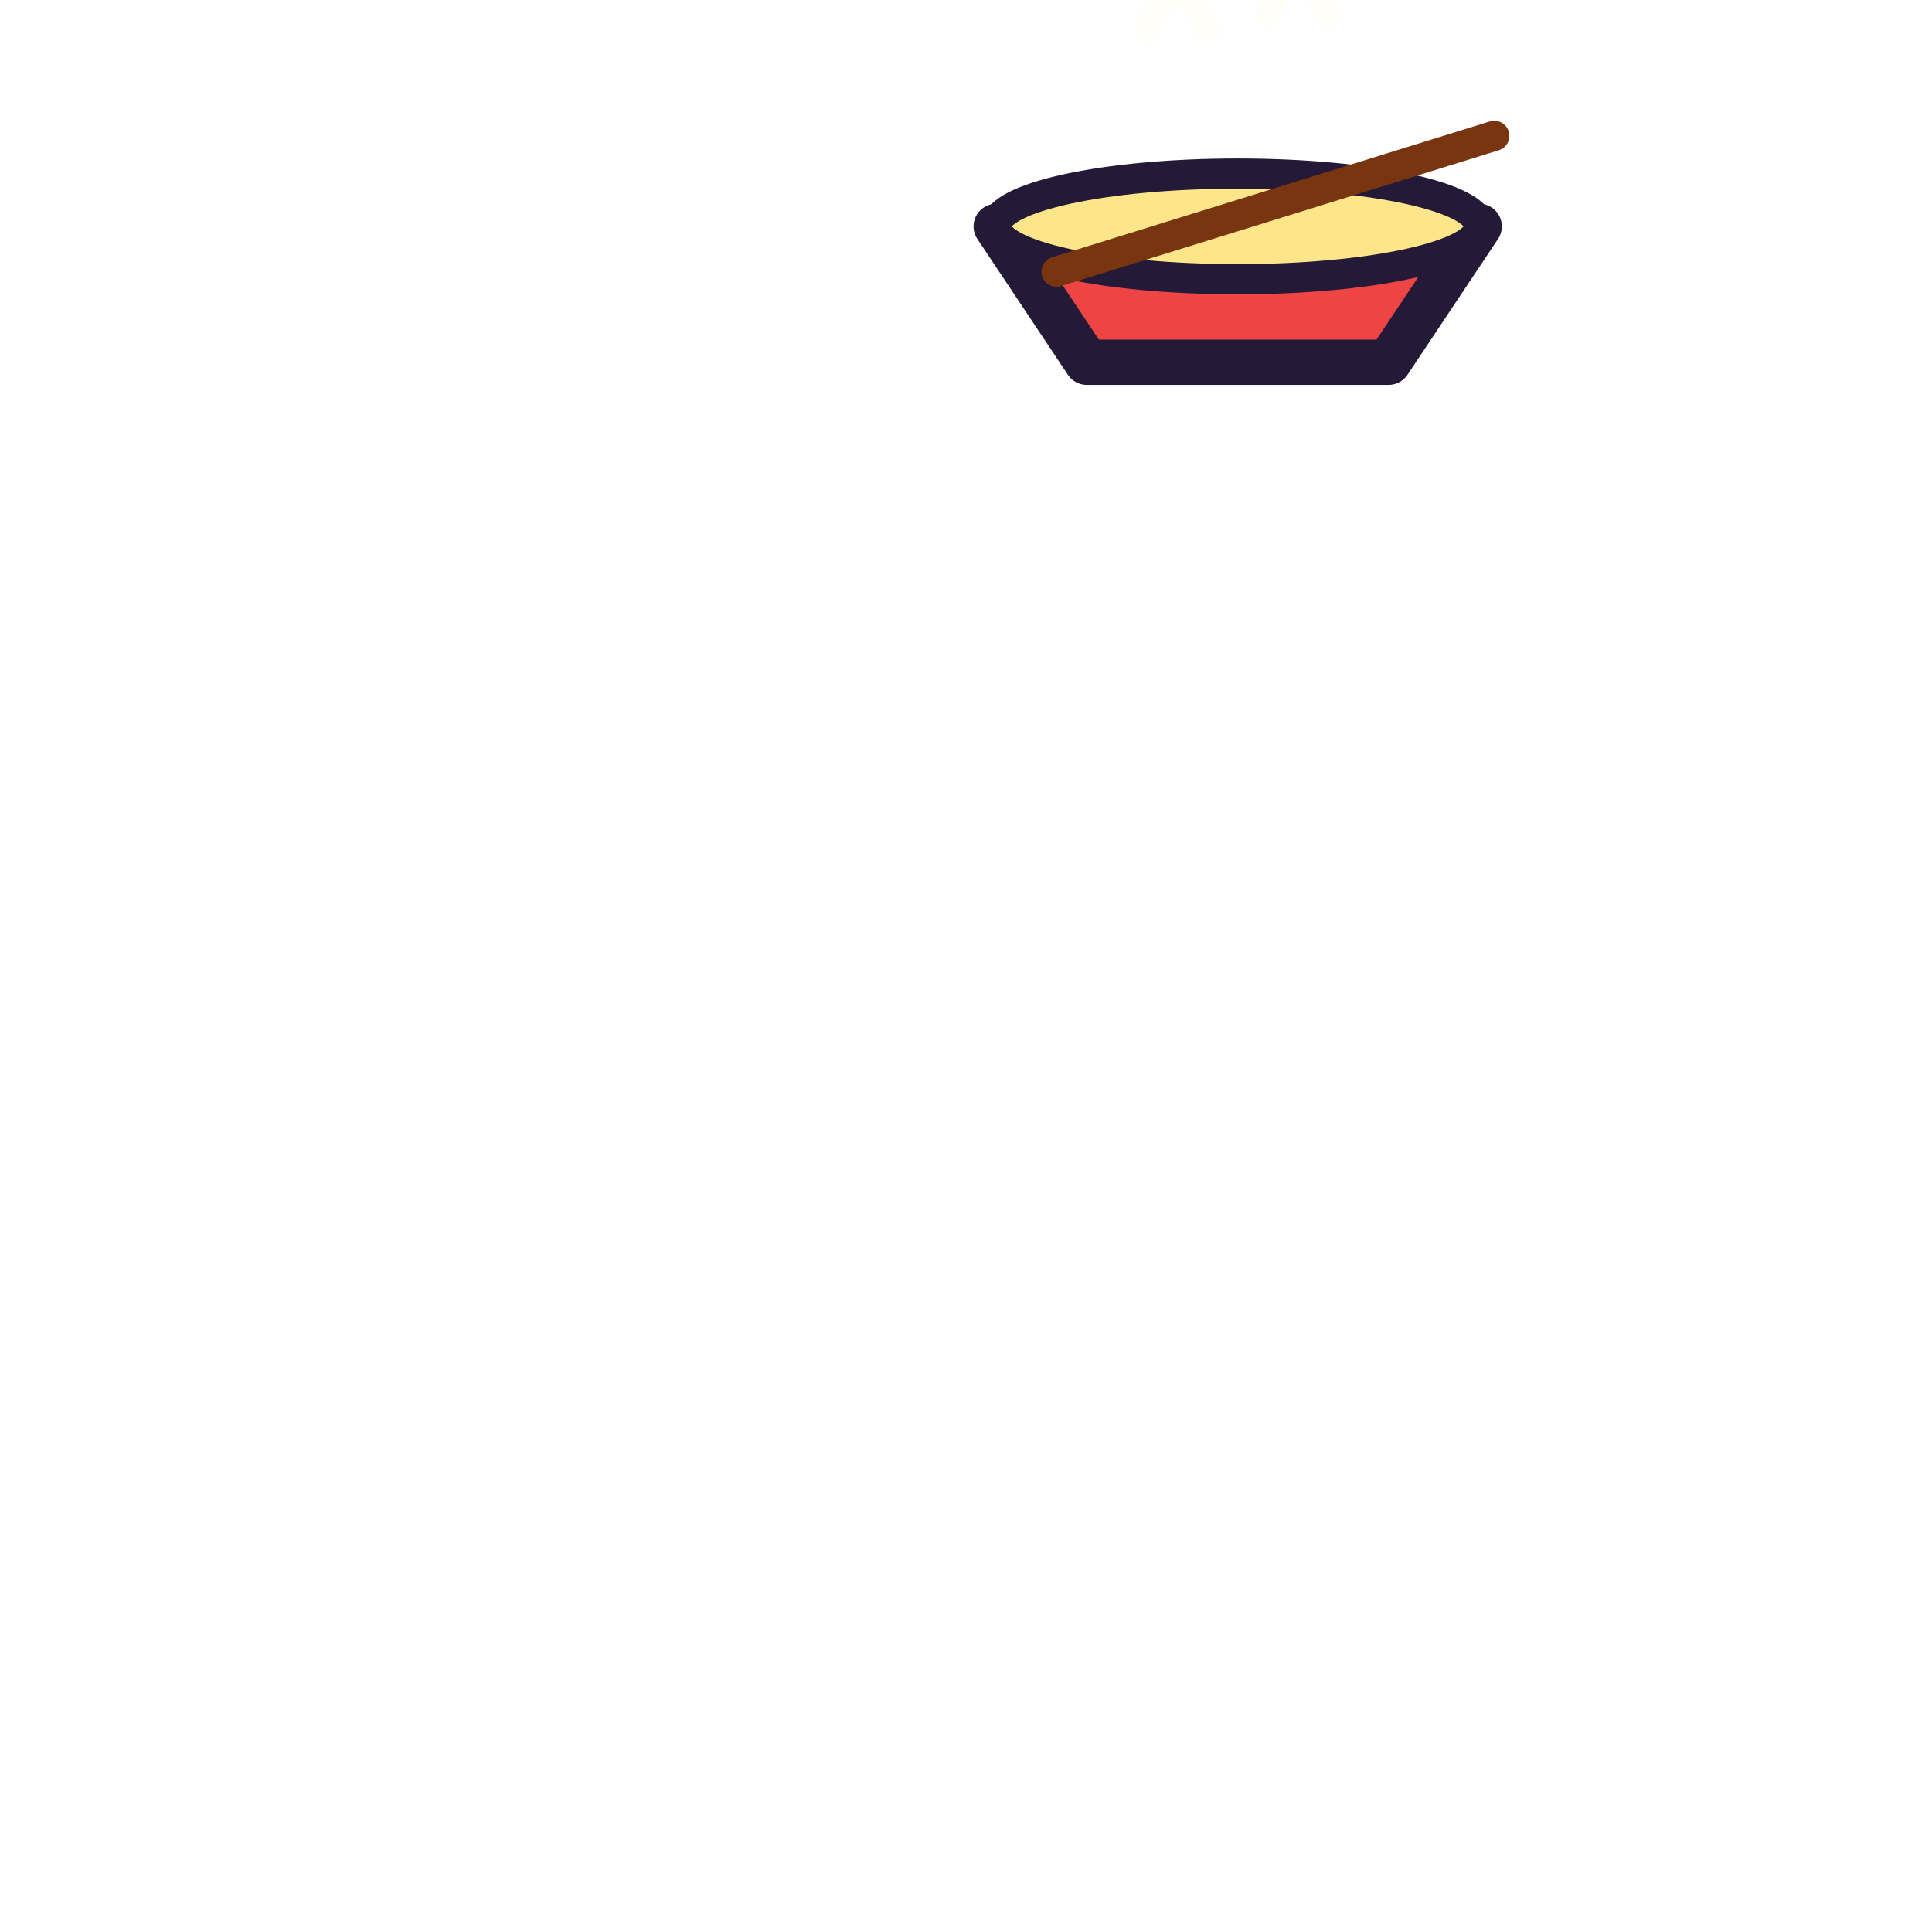
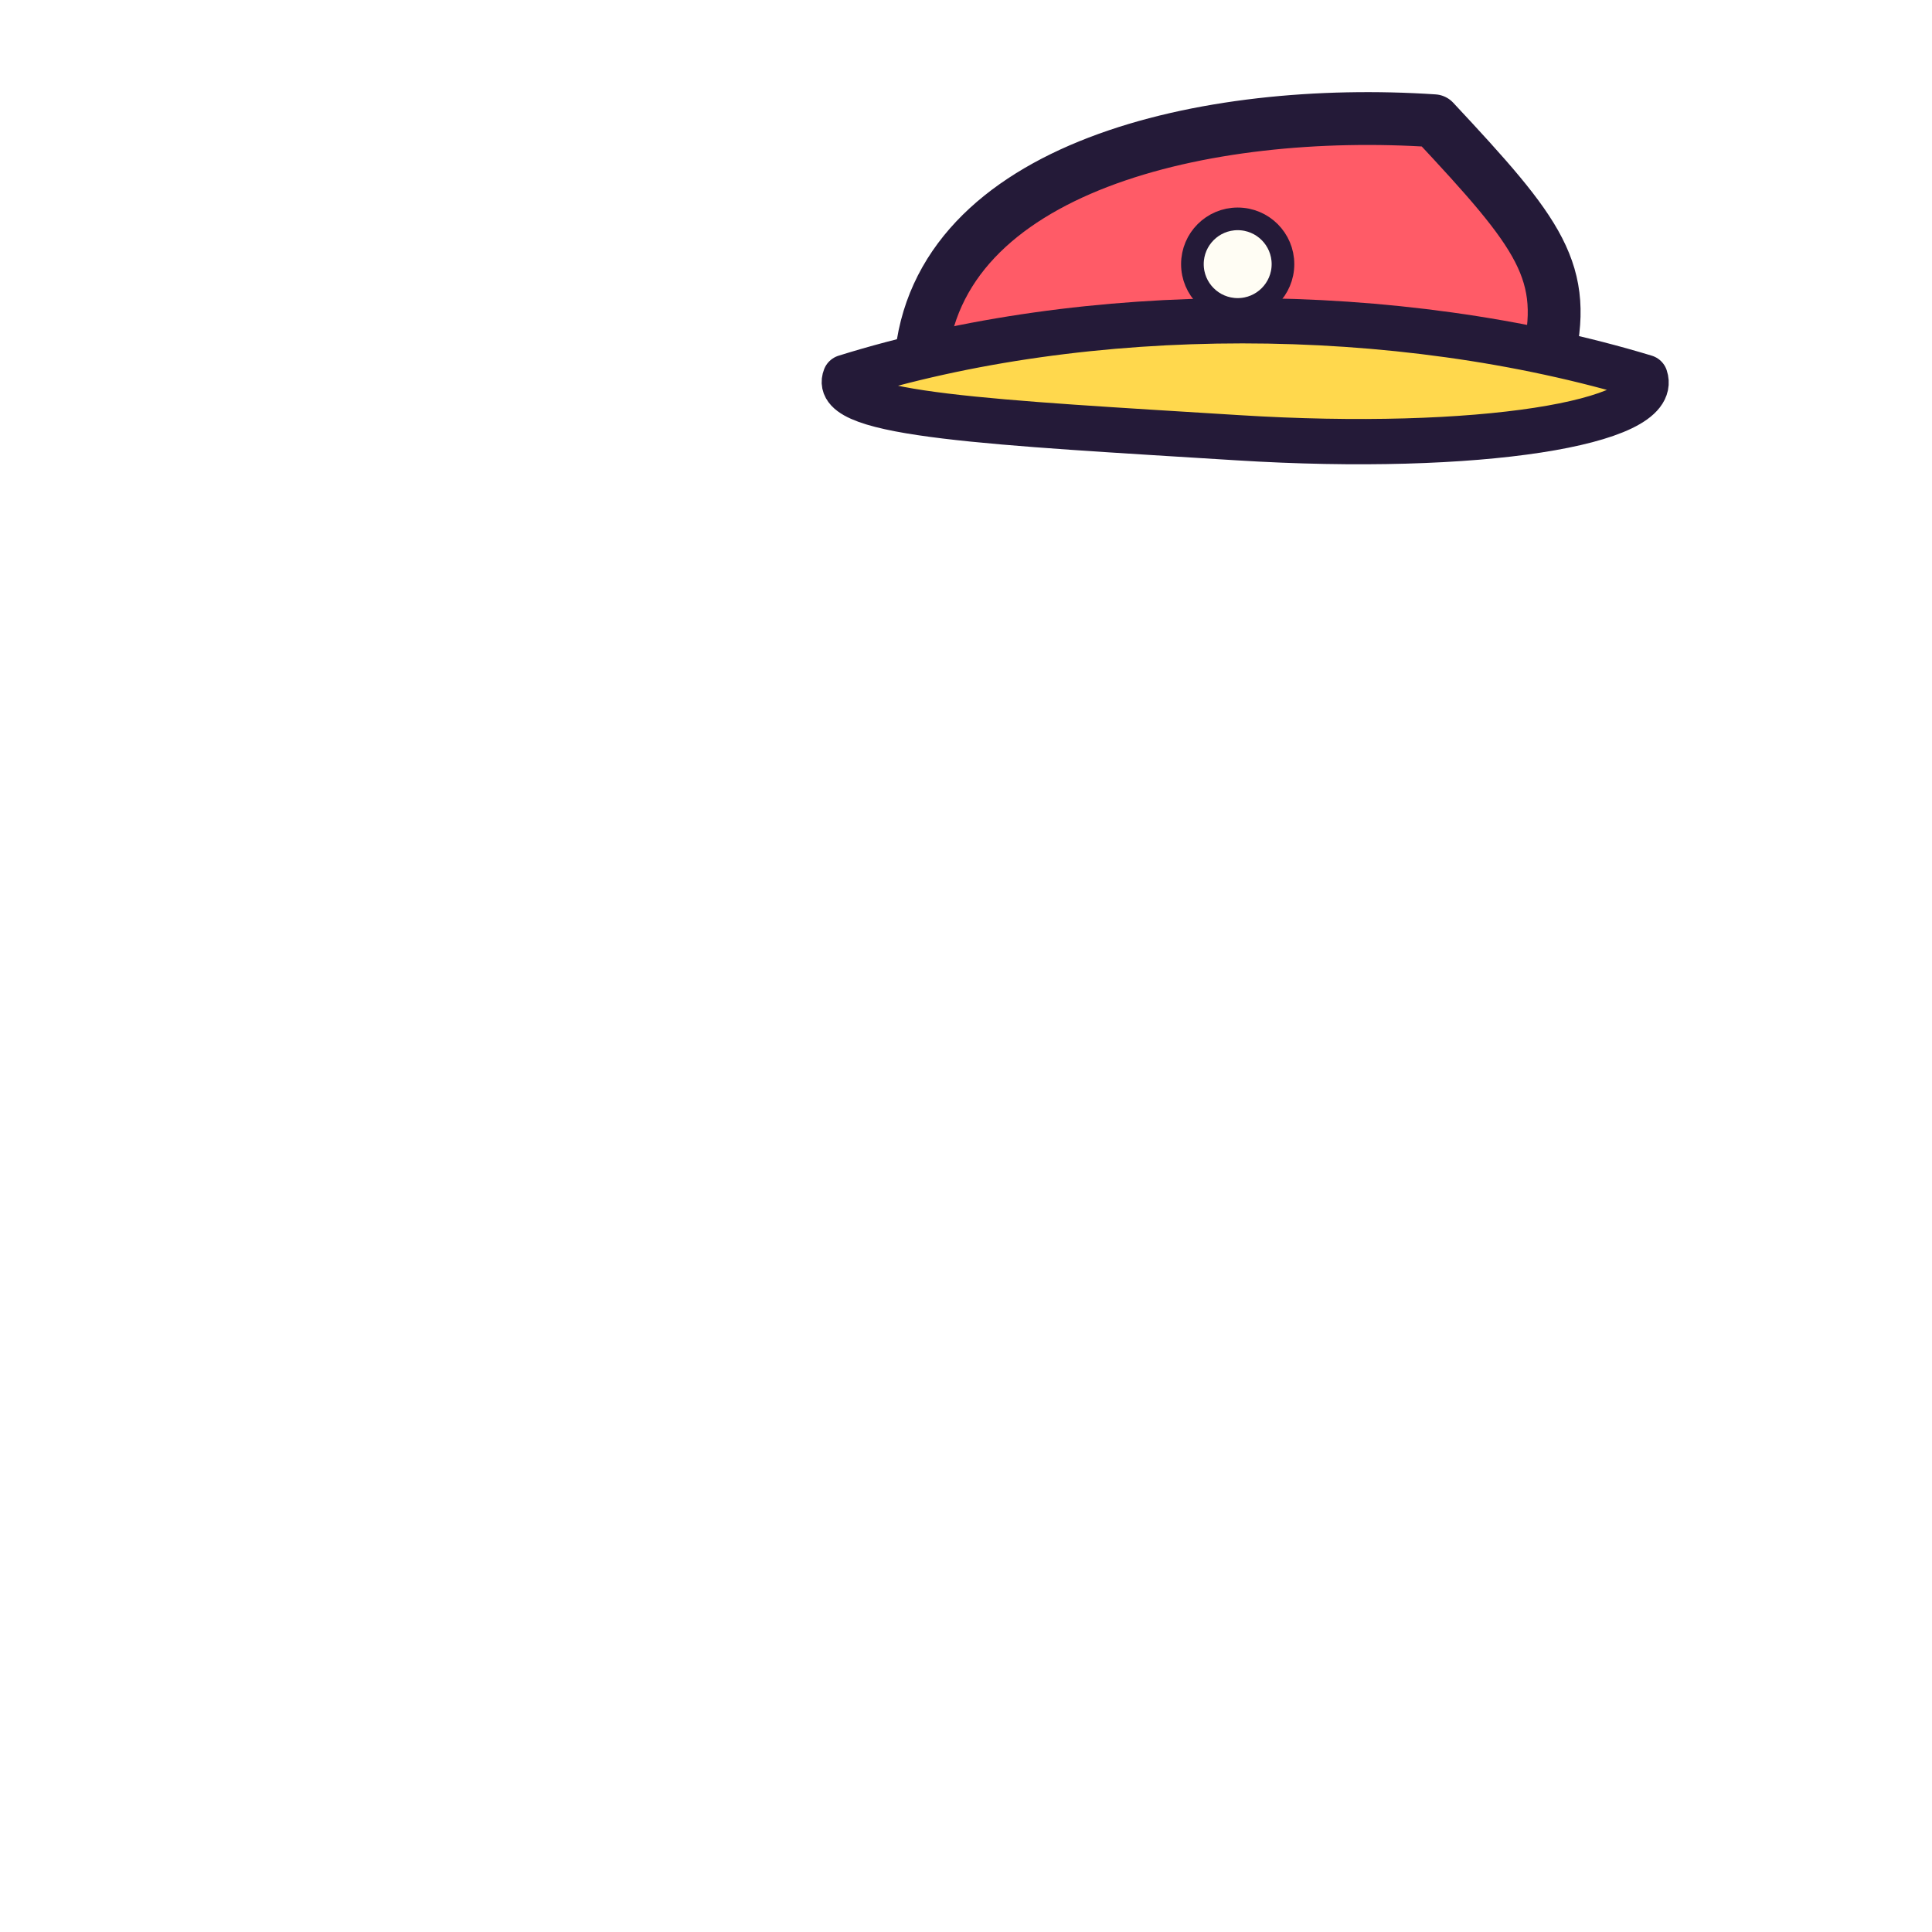
<svg xmlns="http://www.w3.org/2000/svg" viewBox="0 0 256 256" width="256" height="256" fill="none">
  <g>
-     <path d="M152 4 Q156 -6 160 4 M168 2 Q172 -8 176 2" stroke="#FFFDF4" stroke-width="3" stroke-linecap="round" fill="none" opacity="0.7" />
-     <path d="M132 30 H196 L184 48 H144 Z" fill="#EF4444" stroke="#241A38" stroke-width="6" stroke-linejoin="round" />
-     <ellipse cx="164" cy="30" rx="32" ry="7" fill="#FDE68A" stroke="#241A38" stroke-width="4" />
-     <line x1="140" y1="36" x2="198" y2="18" stroke="#78350F" stroke-width="4" stroke-linecap="round" />
+     <path d="M122 48 C124 22, 160 14, 190 16 C204 31, 208 36, 205 48 Z" fill="#FF5B67" stroke="#241A38" stroke-width="7" stroke-linejoin="round" />
+     <path d="M112 50 C144 40, 185 40, 218 50 C220 56, 196 60, 164 58 C132 56, 110 55, 112 50 Z" fill="#FFD84D" stroke="#241A38" stroke-width="6" stroke-linejoin="round" />
+     <circle cx="164" cy="35" r="6" fill="#FFFDF4" stroke="#241A38" stroke-width="3" />
  </g>
</svg>
